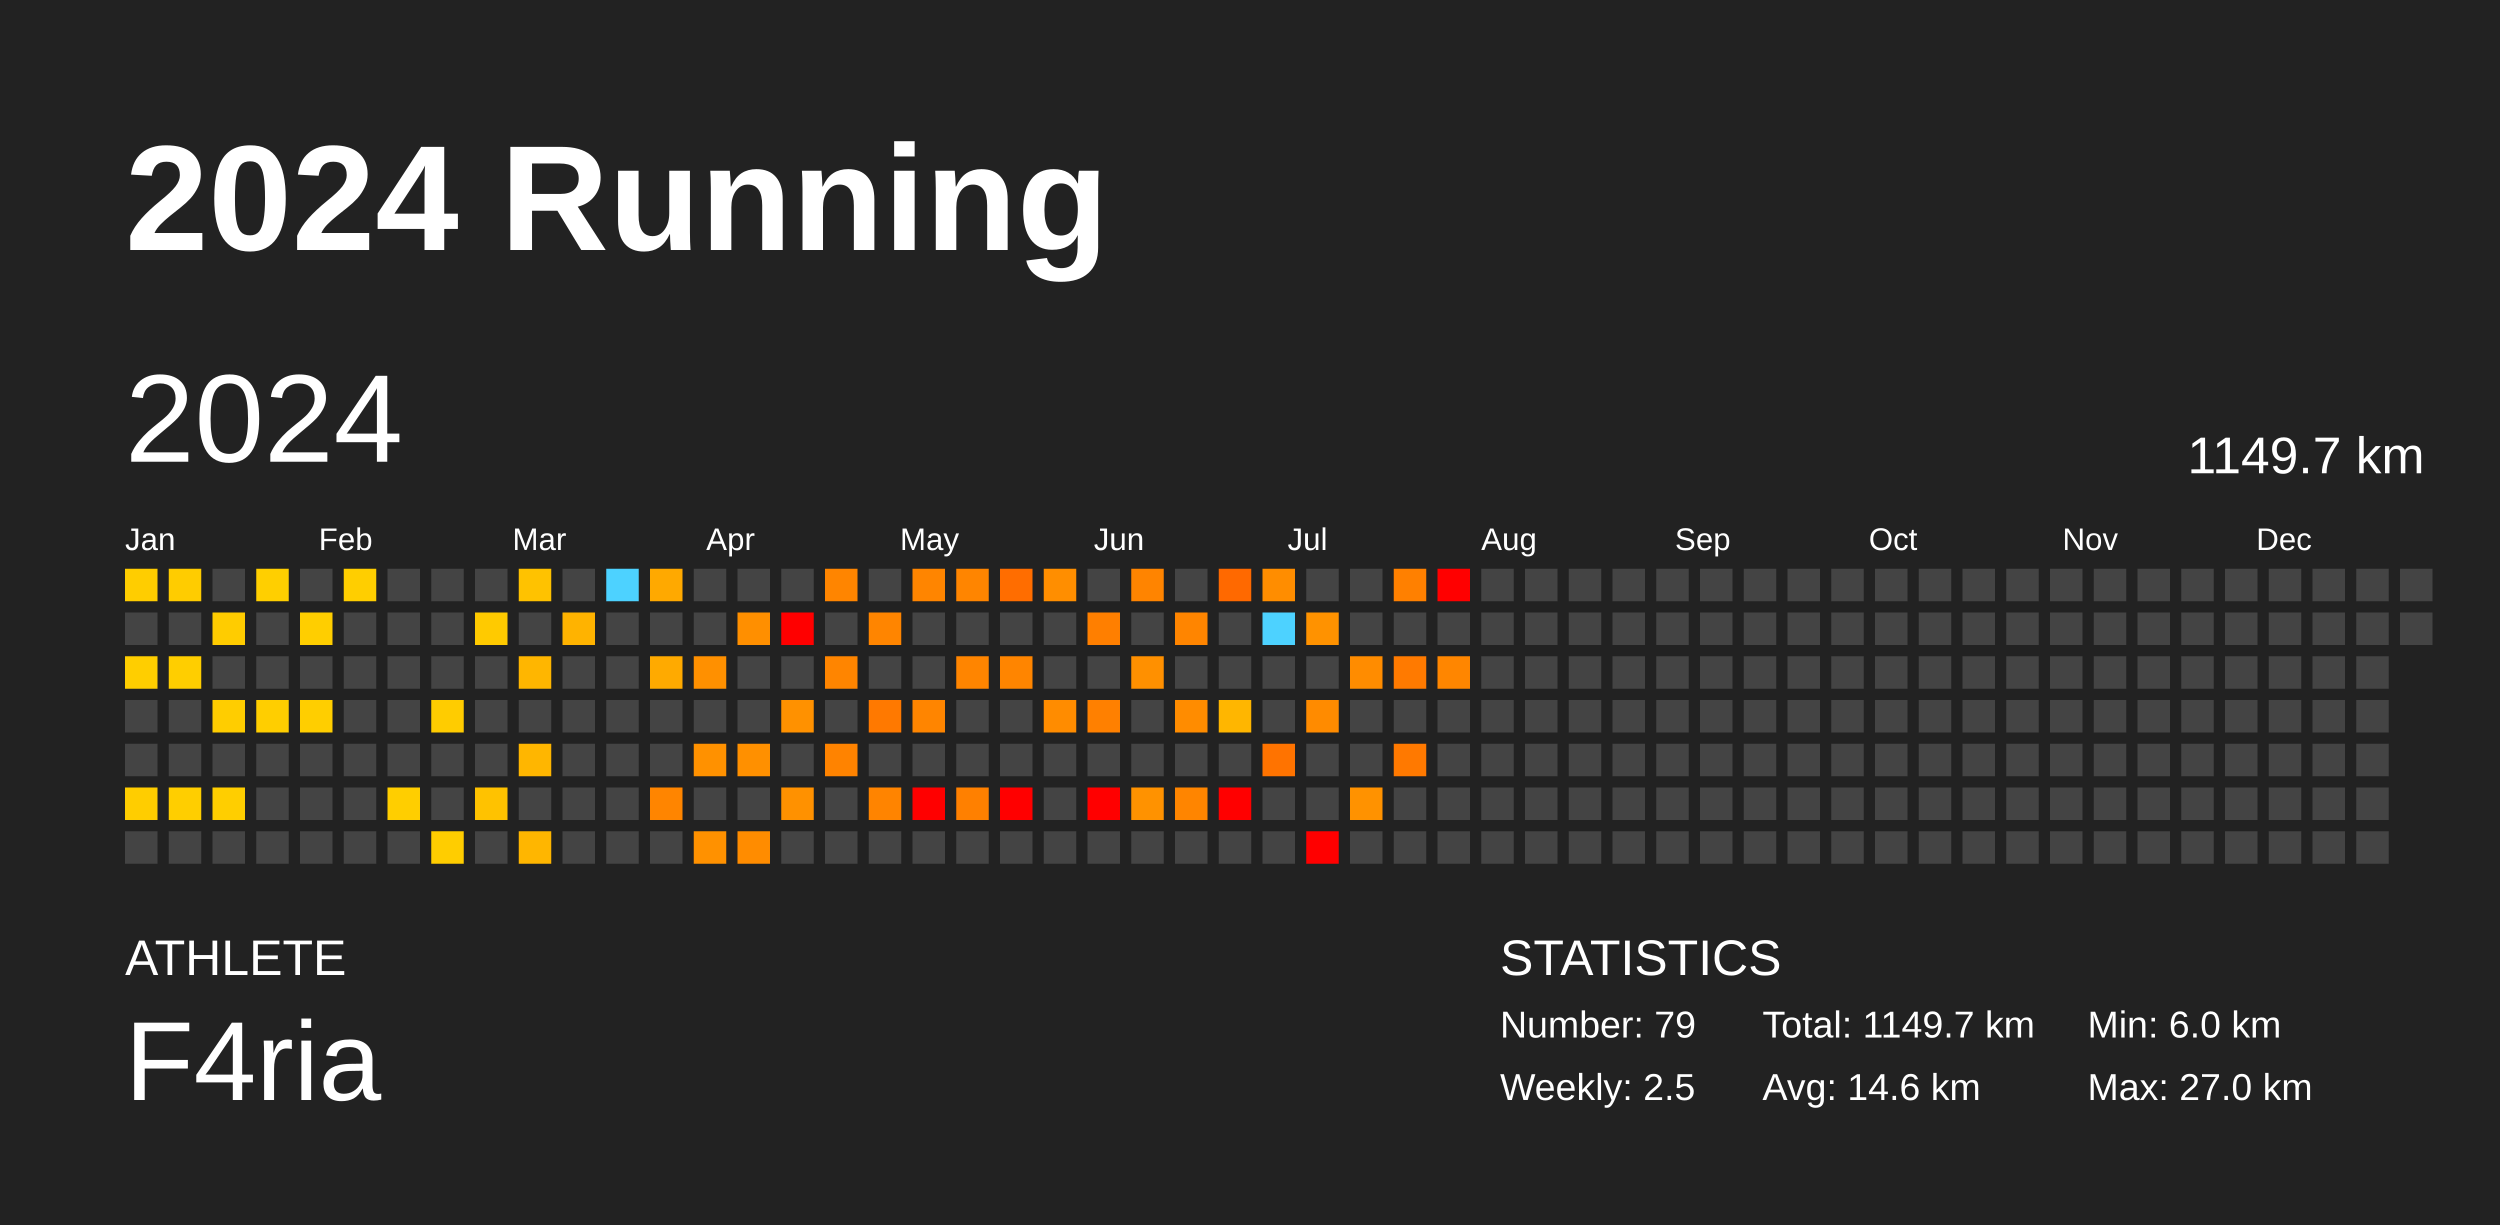
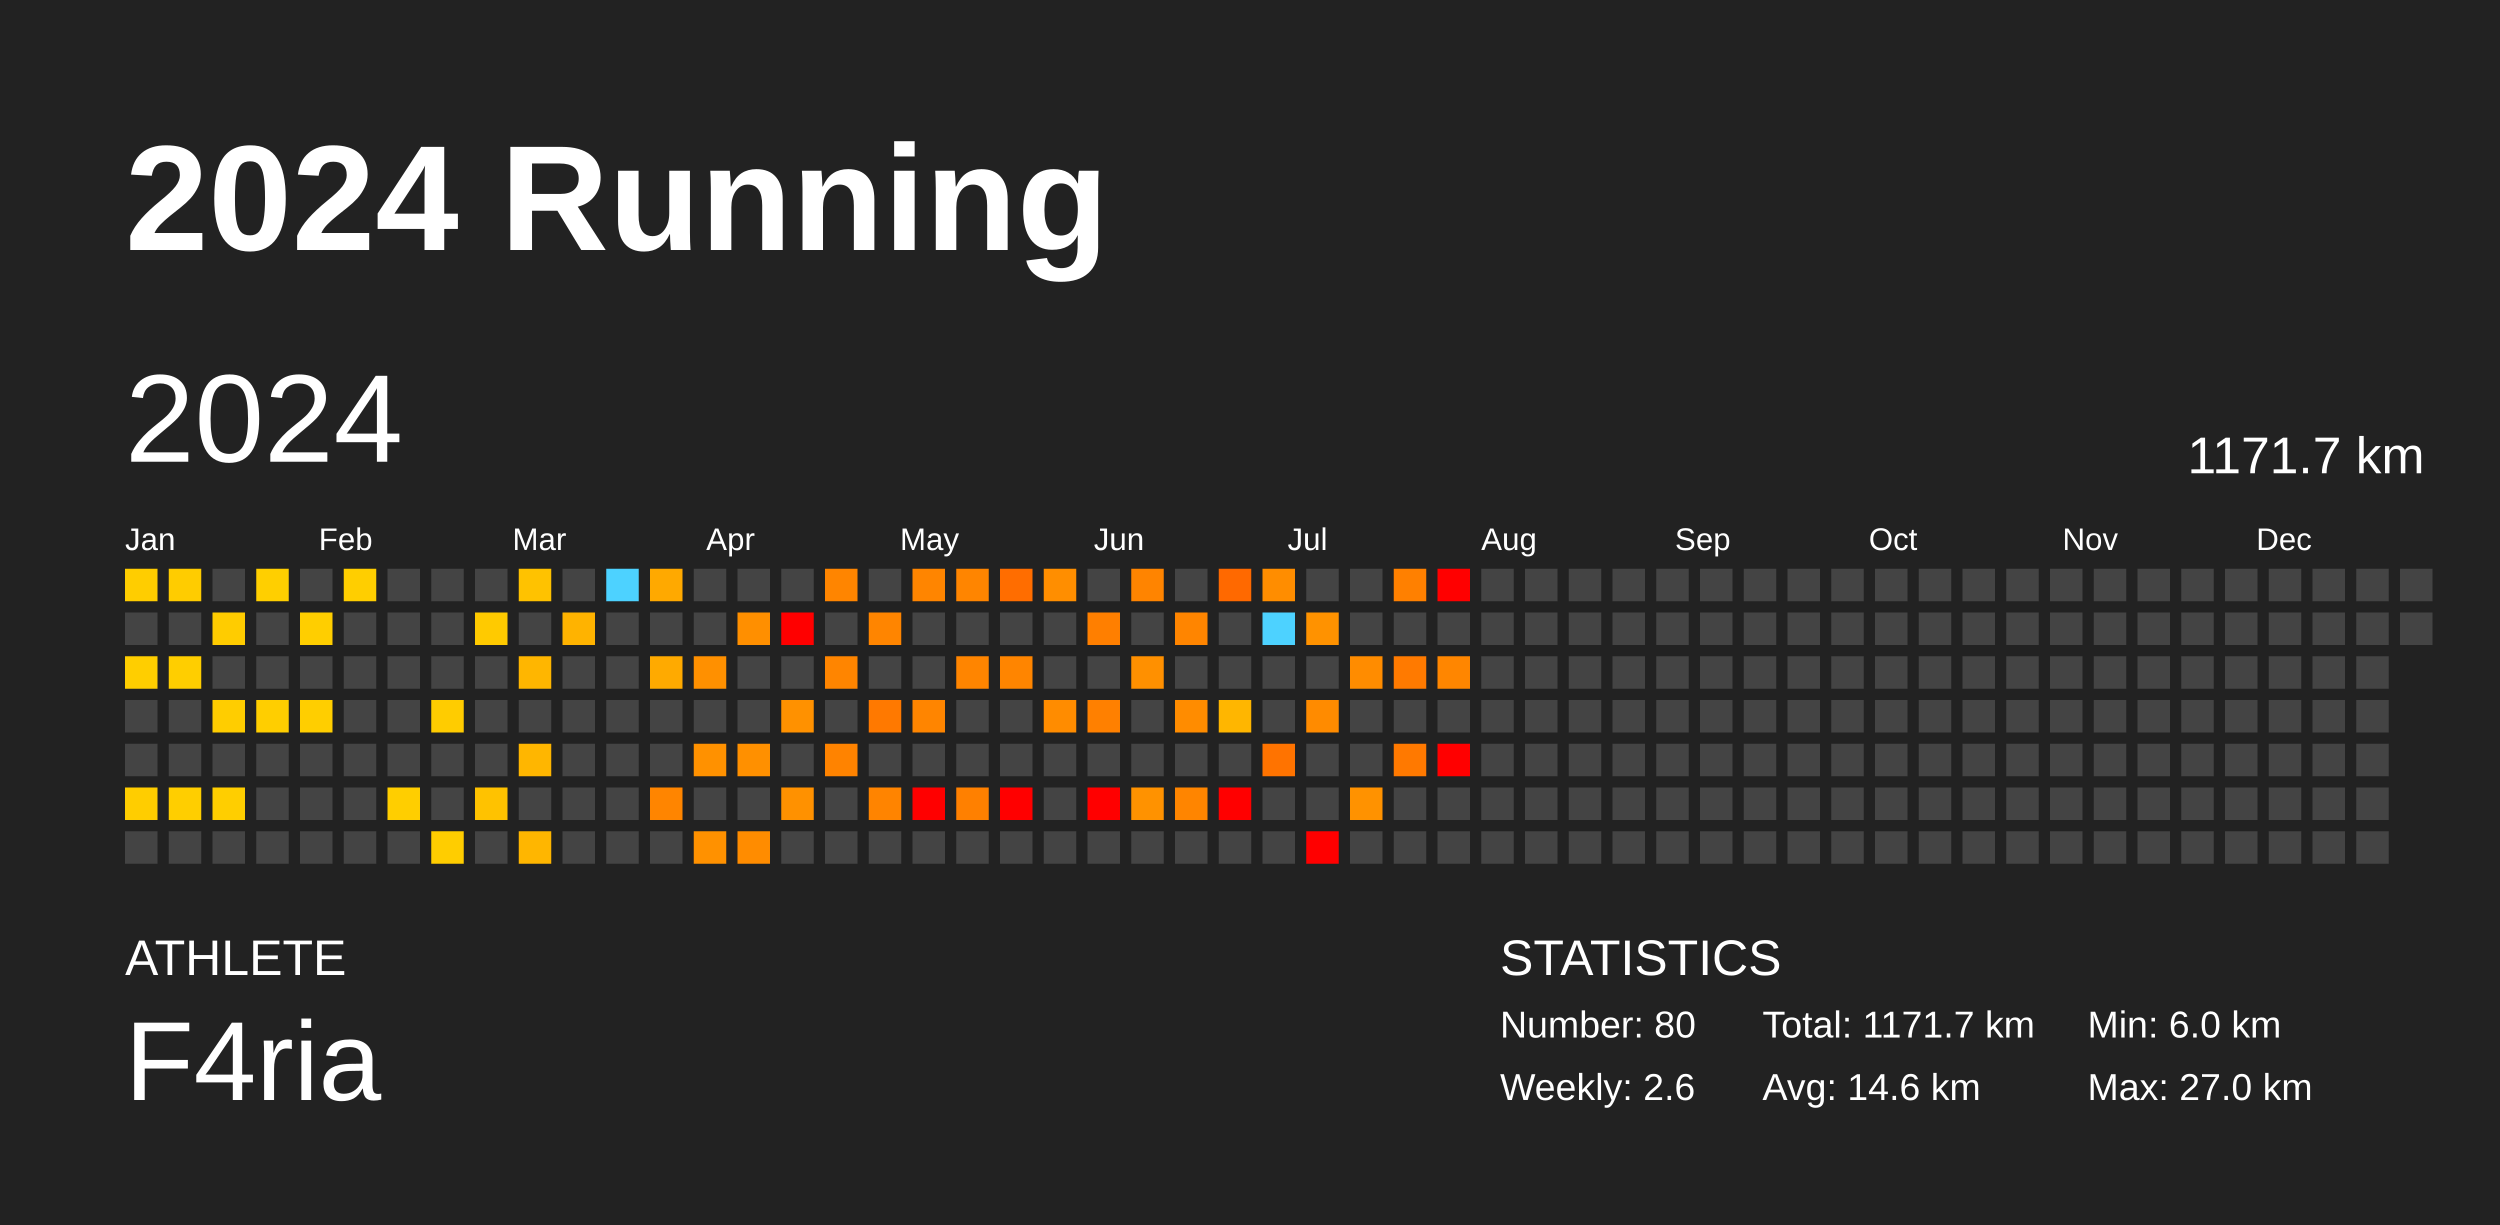
<svg xmlns="http://www.w3.org/2000/svg" baseProfile="full" height="98mm" version="1.1" viewBox="0,0,200,98" width="200mm">
  <defs />
  <rect fill="#222222" height="98" width="200" x="0" y="0" />
  <text fill="#FFFFFF" style="font-size:12px; font-family:Arial; font-weight:bold;" x="10" y="20">2024 Running</text>
  <text fill="#FFFFFF" style="font-size:4px; font-family:Arial" x="10" y="78">ATHLETE</text>
  <text fill="#FFFFFF" style="font-size:9px; font-family:Arial" x="10" y="88">F4ria</text>
  <text fill="#FFFFFF" style="font-size:4px; font-family:Arial" x="120" y="78">STATISTICS</text>
-   <text fill="#FFFFFF" style="font-size:3px; font-family:Arial" x="120" y="83">Number: 79</text>
-   <text fill="#FFFFFF" style="font-size:3px; font-family:Arial" x="120" y="88">Weekly: 2.5</text>
-   <text fill="#FFFFFF" style="font-size:3px; font-family:Arial" x="141" y="83">Total: 1149.7 km</text>
+   <text fill="#FFFFFF" style="font-size:3px; font-family:Arial" x="120" y="83">Number: 80</text>
+   <text fill="#FFFFFF" style="font-size:3px; font-family:Arial" x="120" y="88">Weekly: 2.6</text>
+   <text fill="#FFFFFF" style="font-size:3px; font-family:Arial" x="141" y="83">Total: 1171.7 km</text>
  <text fill="#FFFFFF" style="font-size:3px; font-family:Arial" x="141" y="88">Avg: 14.6 km</text>
  <text fill="#FFFFFF" style="font-size:3px; font-family:Arial" x="167" y="83">Min: 6.0 km</text>
  <text fill="#FFFFFF" style="font-size:3px; font-family:Arial" x="167" y="88">Max: 27.0 km</text>
  <text dominant-baseline="hanging" fill="#FFFFFF" style="font-size:10.0px; font-family:Arial;" x="10" y="30">2024</text>
-   <text dominant-baseline="hanging" fill="#FFFFFF" style="font-size:4.125px; font-family:Arial;" x="175" y="35">1149.7 km</text>
+   <text dominant-baseline="hanging" fill="#FFFFFF" style="font-size:4.125px; font-family:Arial;" x="175" y="35">1171.7 km</text>
  <text fill="#FFFFFF" style="font-size:2.5px; font-family:Arial" x="10.0" y="44">Jan</text>
  <text fill="#FFFFFF" style="font-size:2.5px; font-family:Arial" x="25.5" y="44">Feb</text>
  <text fill="#FFFFFF" style="font-size:2.5px; font-family:Arial" x="41.0" y="44">Mar</text>
  <text fill="#FFFFFF" style="font-size:2.5px; font-family:Arial" x="56.5" y="44">Apr</text>
  <text fill="#FFFFFF" style="font-size:2.5px; font-family:Arial" x="72.0" y="44">May</text>
  <text fill="#FFFFFF" style="font-size:2.5px; font-family:Arial" x="87.5" y="44">Jun</text>
  <text fill="#FFFFFF" style="font-size:2.5px; font-family:Arial" x="103.0" y="44">Jul</text>
  <text fill="#FFFFFF" style="font-size:2.5px; font-family:Arial" x="118.5" y="44">Aug</text>
  <text fill="#FFFFFF" style="font-size:2.5px; font-family:Arial" x="134.0" y="44">Sep</text>
  <text fill="#FFFFFF" style="font-size:2.5px; font-family:Arial" x="149.5" y="44">Oct</text>
  <text fill="#FFFFFF" style="font-size:2.5px; font-family:Arial" x="165.0" y="44">Nov</text>
  <text fill="#FFFFFF" style="font-size:2.5px; font-family:Arial" x="180.5" y="44">Dec</text>
  <rect fill="#ffcd00" height="2.6" width="2.6" x="10.0" y="45.5" />
  <rect fill="#444444" height="2.6" width="2.6" x="10.0" y="49.0" />
  <rect fill="#ffce00" height="2.6" width="2.6" x="10.0" y="52.5" />
  <rect fill="#444444" height="2.6" width="2.6" x="10.0" y="56.0" />
  <rect fill="#444444" height="2.6" width="2.6" x="10.0" y="59.5" />
  <rect fill="#ffcd00" height="2.6" width="2.6" x="10.0" y="63.0" />
  <rect fill="#444444" height="2.6" width="2.6" x="10.0" y="66.5" />
  <rect fill="#ffcc00" height="2.6" width="2.6" x="13.5" y="45.5" />
  <rect fill="#444444" height="2.6" width="2.6" x="13.5" y="49.0" />
  <rect fill="#ffce00" height="2.6" width="2.6" x="13.5" y="52.5" />
  <rect fill="#444444" height="2.6" width="2.6" x="13.5" y="56.0" />
  <rect fill="#444444" height="2.6" width="2.6" x="13.5" y="59.5" />
  <rect fill="#ffce00" height="2.6" width="2.6" x="13.5" y="63.0" />
  <rect fill="#444444" height="2.6" width="2.6" x="13.5" y="66.5" />
  <rect fill="#444444" height="2.6" width="2.6" x="17.0" y="45.5" />
  <rect fill="#ffcc00" height="2.6" width="2.6" x="17.0" y="49.0" />
  <rect fill="#444444" height="2.6" width="2.6" x="17.0" y="52.5" />
  <rect fill="#ffcd00" height="2.6" width="2.6" x="17.0" y="56.0" />
  <rect fill="#444444" height="2.6" width="2.6" x="17.0" y="59.5" />
  <rect fill="#ffce00" height="2.6" width="2.6" x="17.0" y="63.0" />
  <rect fill="#444444" height="2.6" width="2.6" x="17.0" y="66.5" />
  <rect fill="#ffcf00" height="2.6" width="2.6" x="20.5" y="45.5" />
  <rect fill="#444444" height="2.6" width="2.6" x="20.5" y="49.0" />
  <rect fill="#444444" height="2.6" width="2.6" x="20.5" y="52.5" />
  <rect fill="#ffce00" height="2.6" width="2.6" x="20.5" y="56.0" />
  <rect fill="#444444" height="2.6" width="2.6" x="20.5" y="59.5" />
  <rect fill="#444444" height="2.6" width="2.6" x="20.5" y="63.0" />
  <rect fill="#444444" height="2.6" width="2.6" x="20.5" y="66.5" />
  <rect fill="#444444" height="2.6" width="2.6" x="24.0" y="45.5" />
  <rect fill="#ffce00" height="2.6" width="2.6" x="24.0" y="49.0" />
  <rect fill="#444444" height="2.6" width="2.6" x="24.0" y="52.5" />
  <rect fill="#ffce00" height="2.6" width="2.6" x="24.0" y="56.0" />
  <rect fill="#444444" height="2.6" width="2.6" x="24.0" y="59.5" />
  <rect fill="#444444" height="2.6" width="2.6" x="24.0" y="63.0" />
  <rect fill="#444444" height="2.6" width="2.6" x="24.0" y="66.5" />
  <rect fill="#ffce00" height="2.6" width="2.6" x="27.5" y="45.5" />
  <rect fill="#444444" height="2.6" width="2.6" x="27.5" y="49.0" />
  <rect fill="#444444" height="2.6" width="2.6" x="27.5" y="52.5" />
  <rect fill="#444444" height="2.6" width="2.6" x="27.5" y="56.0" />
  <rect fill="#444444" height="2.6" width="2.6" x="27.5" y="59.5" />
  <rect fill="#444444" height="2.6" width="2.6" x="27.5" y="63.0" />
  <rect fill="#444444" height="2.6" width="2.6" x="27.5" y="66.5" />
  <rect fill="#444444" height="2.6" width="2.6" x="31.0" y="45.5" />
  <rect fill="#444444" height="2.6" width="2.6" x="31.0" y="49.0" />
  <rect fill="#444444" height="2.6" width="2.6" x="31.0" y="52.5" />
  <rect fill="#444444" height="2.6" width="2.6" x="31.0" y="56.0" />
  <rect fill="#444444" height="2.6" width="2.6" x="31.0" y="59.5" />
  <rect fill="#ffce00" height="2.6" width="2.6" x="31.0" y="63.0" />
  <rect fill="#444444" height="2.6" width="2.6" x="31.0" y="66.5" />
  <rect fill="#444444" height="2.6" width="2.6" x="34.5" y="45.5" />
  <rect fill="#444444" height="2.6" width="2.6" x="34.5" y="49.0" />
  <rect fill="#444444" height="2.6" width="2.6" x="34.5" y="52.5" />
  <rect fill="#ffcc00" height="2.6" width="2.6" x="34.5" y="56.0" />
  <rect fill="#444444" height="2.6" width="2.6" x="34.5" y="59.5" />
  <rect fill="#444444" height="2.6" width="2.6" x="34.5" y="63.0" />
  <rect fill="#ffcd00" height="2.6" width="2.6" x="34.5" y="66.5" />
  <rect fill="#444444" height="2.6" width="2.6" x="38.0" y="45.5" />
  <rect fill="#ffca00" height="2.6" width="2.6" x="38.0" y="49.0" />
  <rect fill="#444444" height="2.6" width="2.6" x="38.0" y="52.5" />
  <rect fill="#444444" height="2.6" width="2.6" x="38.0" y="56.0" />
  <rect fill="#444444" height="2.6" width="2.6" x="38.0" y="59.5" />
  <rect fill="#ffc200" height="2.6" width="2.6" x="38.0" y="63.0" />
  <rect fill="#444444" height="2.6" width="2.6" x="38.0" y="66.5" />
  <rect fill="#ffc200" height="2.6" width="2.6" x="41.5" y="45.5" />
  <rect fill="#444444" height="2.6" width="2.6" x="41.5" y="49.0" />
  <rect fill="#ffb600" height="2.6" width="2.6" x="41.5" y="52.5" />
  <rect fill="#444444" height="2.6" width="2.6" x="41.5" y="56.0" />
  <rect fill="#ffb600" height="2.6" width="2.6" x="41.5" y="59.5" />
  <rect fill="#444444" height="2.6" width="2.6" x="41.5" y="63.0" />
  <rect fill="#ffb600" height="2.6" width="2.6" x="41.5" y="66.5" />
  <rect fill="#444444" height="2.6" width="2.6" x="45.0" y="45.5" />
  <rect fill="#ffb300" height="2.6" width="2.6" x="45.0" y="49.0" />
  <rect fill="#444444" height="2.6" width="2.6" x="45.0" y="52.5" />
  <rect fill="#444444" height="2.6" width="2.6" x="45.0" y="56.0" />
  <rect fill="#444444" height="2.6" width="2.6" x="45.0" y="59.5" />
  <rect fill="#444444" height="2.6" width="2.6" x="45.0" y="63.0" />
  <rect fill="#444444" height="2.6" width="2.6" x="45.0" y="66.5" />
  <rect fill="#4dd2ff" height="2.6" width="2.6" x="48.5" y="45.5" />
  <rect fill="#444444" height="2.6" width="2.6" x="48.5" y="49.0" />
  <rect fill="#444444" height="2.6" width="2.6" x="48.5" y="52.5" />
  <rect fill="#444444" height="2.6" width="2.6" x="48.5" y="56.0" />
  <rect fill="#444444" height="2.6" width="2.6" x="48.5" y="59.5" />
  <rect fill="#444444" height="2.6" width="2.6" x="48.5" y="63.0" />
  <rect fill="#444444" height="2.6" width="2.6" x="48.5" y="66.5" />
  <rect fill="#ffa900" height="2.6" width="2.6" x="52.0" y="45.5" />
  <rect fill="#444444" height="2.6" width="2.6" x="52.0" y="49.0" />
  <rect fill="#ffaa00" height="2.6" width="2.6" x="52.0" y="52.5" />
  <rect fill="#444444" height="2.6" width="2.6" x="52.0" y="56.0" />
  <rect fill="#444444" height="2.6" width="2.6" x="52.0" y="59.5" />
  <rect fill="#ff8500" height="2.6" width="2.6" x="52.0" y="63.0" />
  <rect fill="#444444" height="2.6" width="2.6" x="52.0" y="66.5" />
  <rect fill="#444444" height="2.6" width="2.6" x="55.5" y="45.5" />
  <rect fill="#444444" height="2.6" width="2.6" x="55.5" y="49.0" />
  <rect fill="#ff9000" height="2.6" width="2.6" x="55.5" y="52.5" />
  <rect fill="#444444" height="2.6" width="2.6" x="55.5" y="56.0" />
  <rect fill="#ff9100" height="2.6" width="2.6" x="55.5" y="59.5" />
  <rect fill="#444444" height="2.6" width="2.6" x="55.5" y="63.0" />
  <rect fill="#ff9100" height="2.6" width="2.6" x="55.5" y="66.5" />
  <rect fill="#444444" height="2.6" width="2.6" x="59.0" y="45.5" />
  <rect fill="#ff8f00" height="2.6" width="2.6" x="59.0" y="49.0" />
  <rect fill="#444444" height="2.6" width="2.6" x="59.0" y="52.5" />
  <rect fill="#444444" height="2.6" width="2.6" x="59.0" y="56.0" />
  <rect fill="#ff9000" height="2.6" width="2.6" x="59.0" y="59.5" />
  <rect fill="#444444" height="2.6" width="2.6" x="59.0" y="63.0" />
  <rect fill="#ff8c00" height="2.6" width="2.6" x="59.0" y="66.5" />
  <rect fill="#444444" height="2.6" width="2.6" x="62.5" y="45.5" />
  <rect fill="red" height="2.6" width="2.6" x="62.5" y="49.0" />
  <rect fill="#444444" height="2.6" width="2.6" x="62.5" y="52.5" />
  <rect fill="#ff9100" height="2.6" width="2.6" x="62.5" y="56.0" />
  <rect fill="#444444" height="2.6" width="2.6" x="62.5" y="59.5" />
  <rect fill="#ff9100" height="2.6" width="2.6" x="62.5" y="63.0" />
  <rect fill="#444444" height="2.6" width="2.6" x="62.5" y="66.5" />
  <rect fill="#ff8500" height="2.6" width="2.6" x="66.0" y="45.5" />
  <rect fill="#444444" height="2.6" width="2.6" x="66.0" y="49.0" />
  <rect fill="#ff8500" height="2.6" width="2.6" x="66.0" y="52.5" />
  <rect fill="#444444" height="2.6" width="2.6" x="66.0" y="56.0" />
  <rect fill="#ff8300" height="2.6" width="2.6" x="66.0" y="59.5" />
  <rect fill="#444444" height="2.6" width="2.6" x="66.0" y="63.0" />
  <rect fill="#444444" height="2.6" width="2.6" x="66.0" y="66.5" />
  <rect fill="#444444" height="2.6" width="2.6" x="69.5" y="45.5" />
  <rect fill="#ff8500" height="2.6" width="2.6" x="69.5" y="49.0" />
  <rect fill="#444444" height="2.6" width="2.6" x="69.5" y="52.5" />
  <rect fill="#ff7900" height="2.6" width="2.6" x="69.5" y="56.0" />
  <rect fill="#444444" height="2.6" width="2.6" x="69.5" y="59.5" />
  <rect fill="#ff8400" height="2.6" width="2.6" x="69.5" y="63.0" />
  <rect fill="#444444" height="2.6" width="2.6" x="69.5" y="66.5" />
  <rect fill="#ff8500" height="2.6" width="2.6" x="73.0" y="45.5" />
  <rect fill="#444444" height="2.6" width="2.6" x="73.0" y="49.0" />
  <rect fill="#444444" height="2.6" width="2.6" x="73.0" y="52.5" />
  <rect fill="#ff8500" height="2.6" width="2.6" x="73.0" y="56.0" />
  <rect fill="#444444" height="2.6" width="2.6" x="73.0" y="59.5" />
  <rect fill="red" height="2.6" width="2.6" x="73.0" y="63.0" />
  <rect fill="#444444" height="2.6" width="2.6" x="73.0" y="66.5" />
  <rect fill="#ff8500" height="2.6" width="2.6" x="76.5" y="45.5" />
  <rect fill="#444444" height="2.6" width="2.6" x="76.5" y="49.0" />
  <rect fill="#ff8500" height="2.6" width="2.6" x="76.5" y="52.5" />
  <rect fill="#444444" height="2.6" width="2.6" x="76.5" y="56.0" />
  <rect fill="#444444" height="2.6" width="2.6" x="76.5" y="59.5" />
  <rect fill="#ff8000" height="2.6" width="2.6" x="76.5" y="63.0" />
  <rect fill="#444444" height="2.6" width="2.6" x="76.5" y="66.5" />
  <rect fill="#ff6d00" height="2.6" width="2.6" x="80.0" y="45.5" />
  <rect fill="#444444" height="2.6" width="2.6" x="80.0" y="49.0" />
  <rect fill="#ff8500" height="2.6" width="2.6" x="80.0" y="52.5" />
  <rect fill="#444444" height="2.6" width="2.6" x="80.0" y="56.0" />
  <rect fill="#444444" height="2.6" width="2.6" x="80.0" y="59.5" />
  <rect fill="red" height="2.6" width="2.6" x="80.0" y="63.0" />
  <rect fill="#444444" height="2.6" width="2.6" x="80.0" y="66.5" />
  <rect fill="#ff8e00" height="2.6" width="2.6" x="83.5" y="45.5" />
  <rect fill="#444444" height="2.6" width="2.6" x="83.5" y="49.0" />
  <rect fill="#444444" height="2.6" width="2.6" x="83.5" y="52.5" />
  <rect fill="#ff8c00" height="2.6" width="2.6" x="83.5" y="56.0" />
  <rect fill="#444444" height="2.6" width="2.6" x="83.5" y="59.5" />
  <rect fill="#444444" height="2.6" width="2.6" x="83.5" y="63.0" />
  <rect fill="#444444" height="2.6" width="2.6" x="83.5" y="66.5" />
  <rect fill="#444444" height="2.6" width="2.6" x="87.0" y="45.5" />
  <rect fill="#ff7f00" height="2.6" width="2.6" x="87.0" y="49.0" />
  <rect fill="#444444" height="2.6" width="2.6" x="87.0" y="52.5" />
  <rect fill="#ff8000" height="2.6" width="2.6" x="87.0" y="56.0" />
  <rect fill="#444444" height="2.6" width="2.6" x="87.0" y="59.5" />
  <rect fill="red" height="2.6" width="2.6" x="87.0" y="63.0" />
  <rect fill="#444444" height="2.6" width="2.6" x="87.0" y="66.5" />
  <rect fill="#ff8400" height="2.6" width="2.6" x="90.5" y="45.5" />
  <rect fill="#444444" height="2.6" width="2.6" x="90.5" y="49.0" />
  <rect fill="#ff9000" height="2.6" width="2.6" x="90.5" y="52.5" />
  <rect fill="#444444" height="2.6" width="2.6" x="90.5" y="56.0" />
  <rect fill="#444444" height="2.6" width="2.6" x="90.5" y="59.5" />
  <rect fill="#ff9200" height="2.6" width="2.6" x="90.5" y="63.0" />
  <rect fill="#444444" height="2.6" width="2.6" x="90.5" y="66.5" />
  <rect fill="#444444" height="2.6" width="2.6" x="94.0" y="45.5" />
  <rect fill="#ff8500" height="2.6" width="2.6" x="94.0" y="49.0" />
  <rect fill="#444444" height="2.6" width="2.6" x="94.0" y="52.5" />
  <rect fill="#ff8c00" height="2.6" width="2.6" x="94.0" y="56.0" />
  <rect fill="#444444" height="2.6" width="2.6" x="94.0" y="59.5" />
  <rect fill="#ff8500" height="2.6" width="2.6" x="94.0" y="63.0" />
  <rect fill="#444444" height="2.6" width="2.6" x="94.0" y="66.5" />
  <rect fill="#ff6900" height="2.6" width="2.6" x="97.5" y="45.5" />
  <rect fill="#444444" height="2.6" width="2.6" x="97.5" y="49.0" />
  <rect fill="#444444" height="2.6" width="2.6" x="97.5" y="52.5" />
  <rect fill="#ffb600" height="2.6" width="2.6" x="97.5" y="56.0" />
  <rect fill="#444444" height="2.6" width="2.6" x="97.5" y="59.5" />
  <rect fill="red" height="2.6" width="2.6" x="97.5" y="63.0" />
  <rect fill="#444444" height="2.6" width="2.6" x="97.5" y="66.5" />
  <rect fill="#ff8d00" height="2.6" width="2.6" x="101.0" y="45.5" />
  <rect fill="#4dd2ff" height="2.6" width="2.6" x="101.0" y="49.0" />
  <rect fill="#444444" height="2.6" width="2.6" x="101.0" y="52.5" />
  <rect fill="#444444" height="2.6" width="2.6" x="101.0" y="56.0" />
  <rect fill="#ff7300" height="2.6" width="2.6" x="101.0" y="59.5" />
  <rect fill="#444444" height="2.6" width="2.6" x="101.0" y="63.0" />
  <rect fill="#444444" height="2.6" width="2.6" x="101.0" y="66.5" />
  <rect fill="#444444" height="2.6" width="2.6" x="104.5" y="45.5" />
  <rect fill="#ff9200" height="2.6" width="2.6" x="104.5" y="49.0" />
  <rect fill="#444444" height="2.6" width="2.6" x="104.5" y="52.5" />
  <rect fill="#ff8b00" height="2.6" width="2.6" x="104.5" y="56.0" />
  <rect fill="#444444" height="2.6" width="2.6" x="104.5" y="59.5" />
  <rect fill="#444444" height="2.6" width="2.6" x="104.5" y="63.0" />
  <rect fill="red" height="2.6" width="2.6" x="104.5" y="66.5" />
  <rect fill="#444444" height="2.6" width="2.6" x="108.0" y="45.5" />
  <rect fill="#444444" height="2.6" width="2.6" x="108.0" y="49.0" />
  <rect fill="#ff8c00" height="2.6" width="2.6" x="108.0" y="52.5" />
  <rect fill="#444444" height="2.6" width="2.6" x="108.0" y="56.0" />
  <rect fill="#444444" height="2.6" width="2.6" x="108.0" y="59.5" />
  <rect fill="#ff9200" height="2.6" width="2.6" x="108.0" y="63.0" />
  <rect fill="#444444" height="2.6" width="2.6" x="108.0" y="66.5" />
  <rect fill="#ff8000" height="2.6" width="2.6" x="111.5" y="45.5" />
  <rect fill="#444444" height="2.6" width="2.6" x="111.5" y="49.0" />
  <rect fill="#ff7a00" height="2.6" width="2.6" x="111.5" y="52.5" />
  <rect fill="#444444" height="2.6" width="2.6" x="111.5" y="56.0" />
  <rect fill="#ff7900" height="2.6" width="2.6" x="111.5" y="59.5" />
  <rect fill="#444444" height="2.6" width="2.6" x="111.5" y="63.0" />
  <rect fill="#444444" height="2.6" width="2.6" x="111.5" y="66.5" />
  <rect fill="red" height="2.6" width="2.6" x="115.0" y="45.5" />
  <rect fill="#444444" height="2.6" width="2.6" x="115.0" y="49.0" />
  <rect fill="#ff8600" height="2.6" width="2.6" x="115.0" y="52.5" />
  <rect fill="#444444" height="2.6" width="2.6" x="115.0" y="56.0" />
-   <rect fill="#444444" height="2.6" width="2.6" x="115.0" y="59.5" />
+   <rect fill="red" height="2.6" width="2.6" x="115.0" y="59.5" />
  <rect fill="#444444" height="2.6" width="2.6" x="115.0" y="63.0" />
  <rect fill="#444444" height="2.6" width="2.6" x="115.0" y="66.5" />
  <rect fill="#444444" height="2.6" width="2.6" x="118.5" y="45.5" />
  <rect fill="#444444" height="2.6" width="2.6" x="118.5" y="49.0" />
  <rect fill="#444444" height="2.6" width="2.6" x="118.5" y="52.5" />
  <rect fill="#444444" height="2.6" width="2.6" x="118.5" y="56.0" />
  <rect fill="#444444" height="2.6" width="2.6" x="118.5" y="59.5" />
  <rect fill="#444444" height="2.6" width="2.6" x="118.5" y="63.0" />
  <rect fill="#444444" height="2.6" width="2.6" x="118.5" y="66.5" />
  <rect fill="#444444" height="2.6" width="2.6" x="122.0" y="45.5" />
  <rect fill="#444444" height="2.6" width="2.6" x="122.0" y="49.0" />
  <rect fill="#444444" height="2.6" width="2.6" x="122.0" y="52.5" />
  <rect fill="#444444" height="2.6" width="2.6" x="122.0" y="56.0" />
  <rect fill="#444444" height="2.6" width="2.6" x="122.0" y="59.5" />
  <rect fill="#444444" height="2.6" width="2.6" x="122.0" y="63.0" />
  <rect fill="#444444" height="2.6" width="2.6" x="122.0" y="66.5" />
  <rect fill="#444444" height="2.6" width="2.6" x="125.5" y="45.5" />
  <rect fill="#444444" height="2.6" width="2.6" x="125.5" y="49.0" />
  <rect fill="#444444" height="2.6" width="2.6" x="125.5" y="52.5" />
  <rect fill="#444444" height="2.6" width="2.6" x="125.5" y="56.0" />
  <rect fill="#444444" height="2.6" width="2.6" x="125.5" y="59.5" />
  <rect fill="#444444" height="2.6" width="2.6" x="125.5" y="63.0" />
  <rect fill="#444444" height="2.6" width="2.6" x="125.5" y="66.5" />
  <rect fill="#444444" height="2.6" width="2.6" x="129.0" y="45.5" />
  <rect fill="#444444" height="2.6" width="2.6" x="129.0" y="49.0" />
  <rect fill="#444444" height="2.6" width="2.6" x="129.0" y="52.5" />
  <rect fill="#444444" height="2.6" width="2.6" x="129.0" y="56.0" />
  <rect fill="#444444" height="2.6" width="2.6" x="129.0" y="59.5" />
  <rect fill="#444444" height="2.6" width="2.6" x="129.0" y="63.0" />
  <rect fill="#444444" height="2.6" width="2.6" x="129.0" y="66.5" />
  <rect fill="#444444" height="2.6" width="2.6" x="132.5" y="45.5" />
  <rect fill="#444444" height="2.6" width="2.6" x="132.5" y="49.0" />
  <rect fill="#444444" height="2.6" width="2.6" x="132.5" y="52.5" />
  <rect fill="#444444" height="2.6" width="2.6" x="132.5" y="56.0" />
  <rect fill="#444444" height="2.6" width="2.6" x="132.5" y="59.5" />
  <rect fill="#444444" height="2.6" width="2.6" x="132.5" y="63.0" />
  <rect fill="#444444" height="2.6" width="2.6" x="132.5" y="66.5" />
  <rect fill="#444444" height="2.6" width="2.6" x="136.0" y="45.5" />
  <rect fill="#444444" height="2.6" width="2.6" x="136.0" y="49.0" />
  <rect fill="#444444" height="2.6" width="2.6" x="136.0" y="52.5" />
  <rect fill="#444444" height="2.6" width="2.6" x="136.0" y="56.0" />
  <rect fill="#444444" height="2.6" width="2.6" x="136.0" y="59.5" />
  <rect fill="#444444" height="2.6" width="2.6" x="136.0" y="63.0" />
  <rect fill="#444444" height="2.6" width="2.6" x="136.0" y="66.5" />
  <rect fill="#444444" height="2.6" width="2.6" x="139.5" y="45.5" />
  <rect fill="#444444" height="2.6" width="2.6" x="139.5" y="49.0" />
  <rect fill="#444444" height="2.6" width="2.6" x="139.5" y="52.5" />
  <rect fill="#444444" height="2.6" width="2.6" x="139.5" y="56.0" />
  <rect fill="#444444" height="2.6" width="2.6" x="139.5" y="59.5" />
  <rect fill="#444444" height="2.6" width="2.6" x="139.5" y="63.0" />
  <rect fill="#444444" height="2.6" width="2.6" x="139.5" y="66.5" />
  <rect fill="#444444" height="2.6" width="2.6" x="143.0" y="45.5" />
  <rect fill="#444444" height="2.6" width="2.6" x="143.0" y="49.0" />
  <rect fill="#444444" height="2.6" width="2.6" x="143.0" y="52.5" />
  <rect fill="#444444" height="2.6" width="2.6" x="143.0" y="56.0" />
  <rect fill="#444444" height="2.6" width="2.6" x="143.0" y="59.5" />
  <rect fill="#444444" height="2.6" width="2.6" x="143.0" y="63.0" />
  <rect fill="#444444" height="2.6" width="2.6" x="143.0" y="66.5" />
  <rect fill="#444444" height="2.6" width="2.6" x="146.5" y="45.5" />
  <rect fill="#444444" height="2.6" width="2.6" x="146.5" y="49.0" />
  <rect fill="#444444" height="2.6" width="2.6" x="146.5" y="52.5" />
  <rect fill="#444444" height="2.6" width="2.6" x="146.5" y="56.0" />
  <rect fill="#444444" height="2.6" width="2.6" x="146.5" y="59.5" />
  <rect fill="#444444" height="2.6" width="2.6" x="146.5" y="63.0" />
  <rect fill="#444444" height="2.6" width="2.6" x="146.5" y="66.5" />
  <rect fill="#444444" height="2.6" width="2.6" x="150.0" y="45.5" />
  <rect fill="#444444" height="2.6" width="2.6" x="150.0" y="49.0" />
  <rect fill="#444444" height="2.6" width="2.6" x="150.0" y="52.5" />
  <rect fill="#444444" height="2.6" width="2.6" x="150.0" y="56.0" />
  <rect fill="#444444" height="2.6" width="2.6" x="150.0" y="59.5" />
  <rect fill="#444444" height="2.6" width="2.6" x="150.0" y="63.0" />
  <rect fill="#444444" height="2.6" width="2.6" x="150.0" y="66.5" />
  <rect fill="#444444" height="2.6" width="2.6" x="153.5" y="45.5" />
  <rect fill="#444444" height="2.6" width="2.6" x="153.5" y="49.0" />
  <rect fill="#444444" height="2.6" width="2.6" x="153.5" y="52.5" />
  <rect fill="#444444" height="2.6" width="2.6" x="153.5" y="56.0" />
  <rect fill="#444444" height="2.6" width="2.6" x="153.5" y="59.5" />
  <rect fill="#444444" height="2.6" width="2.6" x="153.5" y="63.0" />
  <rect fill="#444444" height="2.6" width="2.6" x="153.5" y="66.5" />
  <rect fill="#444444" height="2.6" width="2.6" x="157.0" y="45.5" />
  <rect fill="#444444" height="2.6" width="2.6" x="157.0" y="49.0" />
  <rect fill="#444444" height="2.6" width="2.6" x="157.0" y="52.5" />
  <rect fill="#444444" height="2.6" width="2.6" x="157.0" y="56.0" />
  <rect fill="#444444" height="2.6" width="2.6" x="157.0" y="59.5" />
  <rect fill="#444444" height="2.6" width="2.6" x="157.0" y="63.0" />
  <rect fill="#444444" height="2.6" width="2.6" x="157.0" y="66.5" />
  <rect fill="#444444" height="2.6" width="2.6" x="160.5" y="45.5" />
  <rect fill="#444444" height="2.6" width="2.6" x="160.5" y="49.0" />
  <rect fill="#444444" height="2.6" width="2.6" x="160.5" y="52.5" />
  <rect fill="#444444" height="2.6" width="2.6" x="160.5" y="56.0" />
  <rect fill="#444444" height="2.6" width="2.6" x="160.5" y="59.5" />
  <rect fill="#444444" height="2.6" width="2.6" x="160.5" y="63.0" />
  <rect fill="#444444" height="2.6" width="2.6" x="160.5" y="66.5" />
  <rect fill="#444444" height="2.6" width="2.6" x="164.0" y="45.5" />
  <rect fill="#444444" height="2.6" width="2.6" x="164.0" y="49.0" />
  <rect fill="#444444" height="2.6" width="2.6" x="164.0" y="52.5" />
  <rect fill="#444444" height="2.6" width="2.6" x="164.0" y="56.0" />
  <rect fill="#444444" height="2.6" width="2.6" x="164.0" y="59.5" />
  <rect fill="#444444" height="2.6" width="2.6" x="164.0" y="63.0" />
  <rect fill="#444444" height="2.6" width="2.6" x="164.0" y="66.5" />
  <rect fill="#444444" height="2.6" width="2.6" x="167.5" y="45.5" />
  <rect fill="#444444" height="2.6" width="2.6" x="167.5" y="49.0" />
  <rect fill="#444444" height="2.6" width="2.6" x="167.5" y="52.5" />
  <rect fill="#444444" height="2.6" width="2.6" x="167.5" y="56.0" />
  <rect fill="#444444" height="2.6" width="2.6" x="167.5" y="59.5" />
  <rect fill="#444444" height="2.6" width="2.6" x="167.5" y="63.0" />
  <rect fill="#444444" height="2.6" width="2.6" x="167.5" y="66.5" />
  <rect fill="#444444" height="2.6" width="2.6" x="171.0" y="45.5" />
  <rect fill="#444444" height="2.6" width="2.6" x="171.0" y="49.0" />
  <rect fill="#444444" height="2.6" width="2.6" x="171.0" y="52.5" />
  <rect fill="#444444" height="2.6" width="2.6" x="171.0" y="56.0" />
  <rect fill="#444444" height="2.6" width="2.6" x="171.0" y="59.5" />
  <rect fill="#444444" height="2.6" width="2.6" x="171.0" y="63.0" />
  <rect fill="#444444" height="2.6" width="2.6" x="171.0" y="66.5" />
  <rect fill="#444444" height="2.6" width="2.6" x="174.5" y="45.5" />
  <rect fill="#444444" height="2.6" width="2.6" x="174.5" y="49.0" />
  <rect fill="#444444" height="2.6" width="2.6" x="174.5" y="52.5" />
  <rect fill="#444444" height="2.6" width="2.6" x="174.5" y="56.0" />
  <rect fill="#444444" height="2.6" width="2.6" x="174.5" y="59.5" />
  <rect fill="#444444" height="2.6" width="2.6" x="174.5" y="63.0" />
  <rect fill="#444444" height="2.6" width="2.6" x="174.5" y="66.5" />
  <rect fill="#444444" height="2.6" width="2.6" x="178.0" y="45.5" />
  <rect fill="#444444" height="2.6" width="2.6" x="178.0" y="49.0" />
  <rect fill="#444444" height="2.6" width="2.6" x="178.0" y="52.5" />
  <rect fill="#444444" height="2.6" width="2.6" x="178.0" y="56.0" />
  <rect fill="#444444" height="2.6" width="2.6" x="178.0" y="59.5" />
  <rect fill="#444444" height="2.6" width="2.6" x="178.0" y="63.0" />
  <rect fill="#444444" height="2.6" width="2.6" x="178.0" y="66.5" />
  <rect fill="#444444" height="2.6" width="2.6" x="181.5" y="45.5" />
  <rect fill="#444444" height="2.6" width="2.6" x="181.5" y="49.0" />
  <rect fill="#444444" height="2.6" width="2.6" x="181.5" y="52.5" />
  <rect fill="#444444" height="2.6" width="2.6" x="181.5" y="56.0" />
  <rect fill="#444444" height="2.6" width="2.6" x="181.5" y="59.5" />
  <rect fill="#444444" height="2.6" width="2.6" x="181.5" y="63.0" />
  <rect fill="#444444" height="2.6" width="2.6" x="181.5" y="66.5" />
  <rect fill="#444444" height="2.6" width="2.6" x="185.0" y="45.5" />
  <rect fill="#444444" height="2.6" width="2.6" x="185.0" y="49.0" />
  <rect fill="#444444" height="2.6" width="2.6" x="185.0" y="52.5" />
  <rect fill="#444444" height="2.6" width="2.6" x="185.0" y="56.0" />
  <rect fill="#444444" height="2.6" width="2.6" x="185.0" y="59.5" />
  <rect fill="#444444" height="2.6" width="2.6" x="185.0" y="63.0" />
  <rect fill="#444444" height="2.6" width="2.6" x="185.0" y="66.5" />
  <rect fill="#444444" height="2.6" width="2.6" x="188.5" y="45.5" />
  <rect fill="#444444" height="2.6" width="2.6" x="188.5" y="49.0" />
  <rect fill="#444444" height="2.6" width="2.6" x="188.5" y="52.5" />
  <rect fill="#444444" height="2.6" width="2.6" x="188.5" y="56.0" />
  <rect fill="#444444" height="2.6" width="2.6" x="188.5" y="59.5" />
  <rect fill="#444444" height="2.6" width="2.6" x="188.5" y="63.0" />
  <rect fill="#444444" height="2.6" width="2.6" x="188.5" y="66.5" />
  <rect fill="#444444" height="2.6" width="2.6" x="192.0" y="45.5" />
  <rect fill="#444444" height="2.6" width="2.6" x="192.0" y="49.0" />
</svg>
